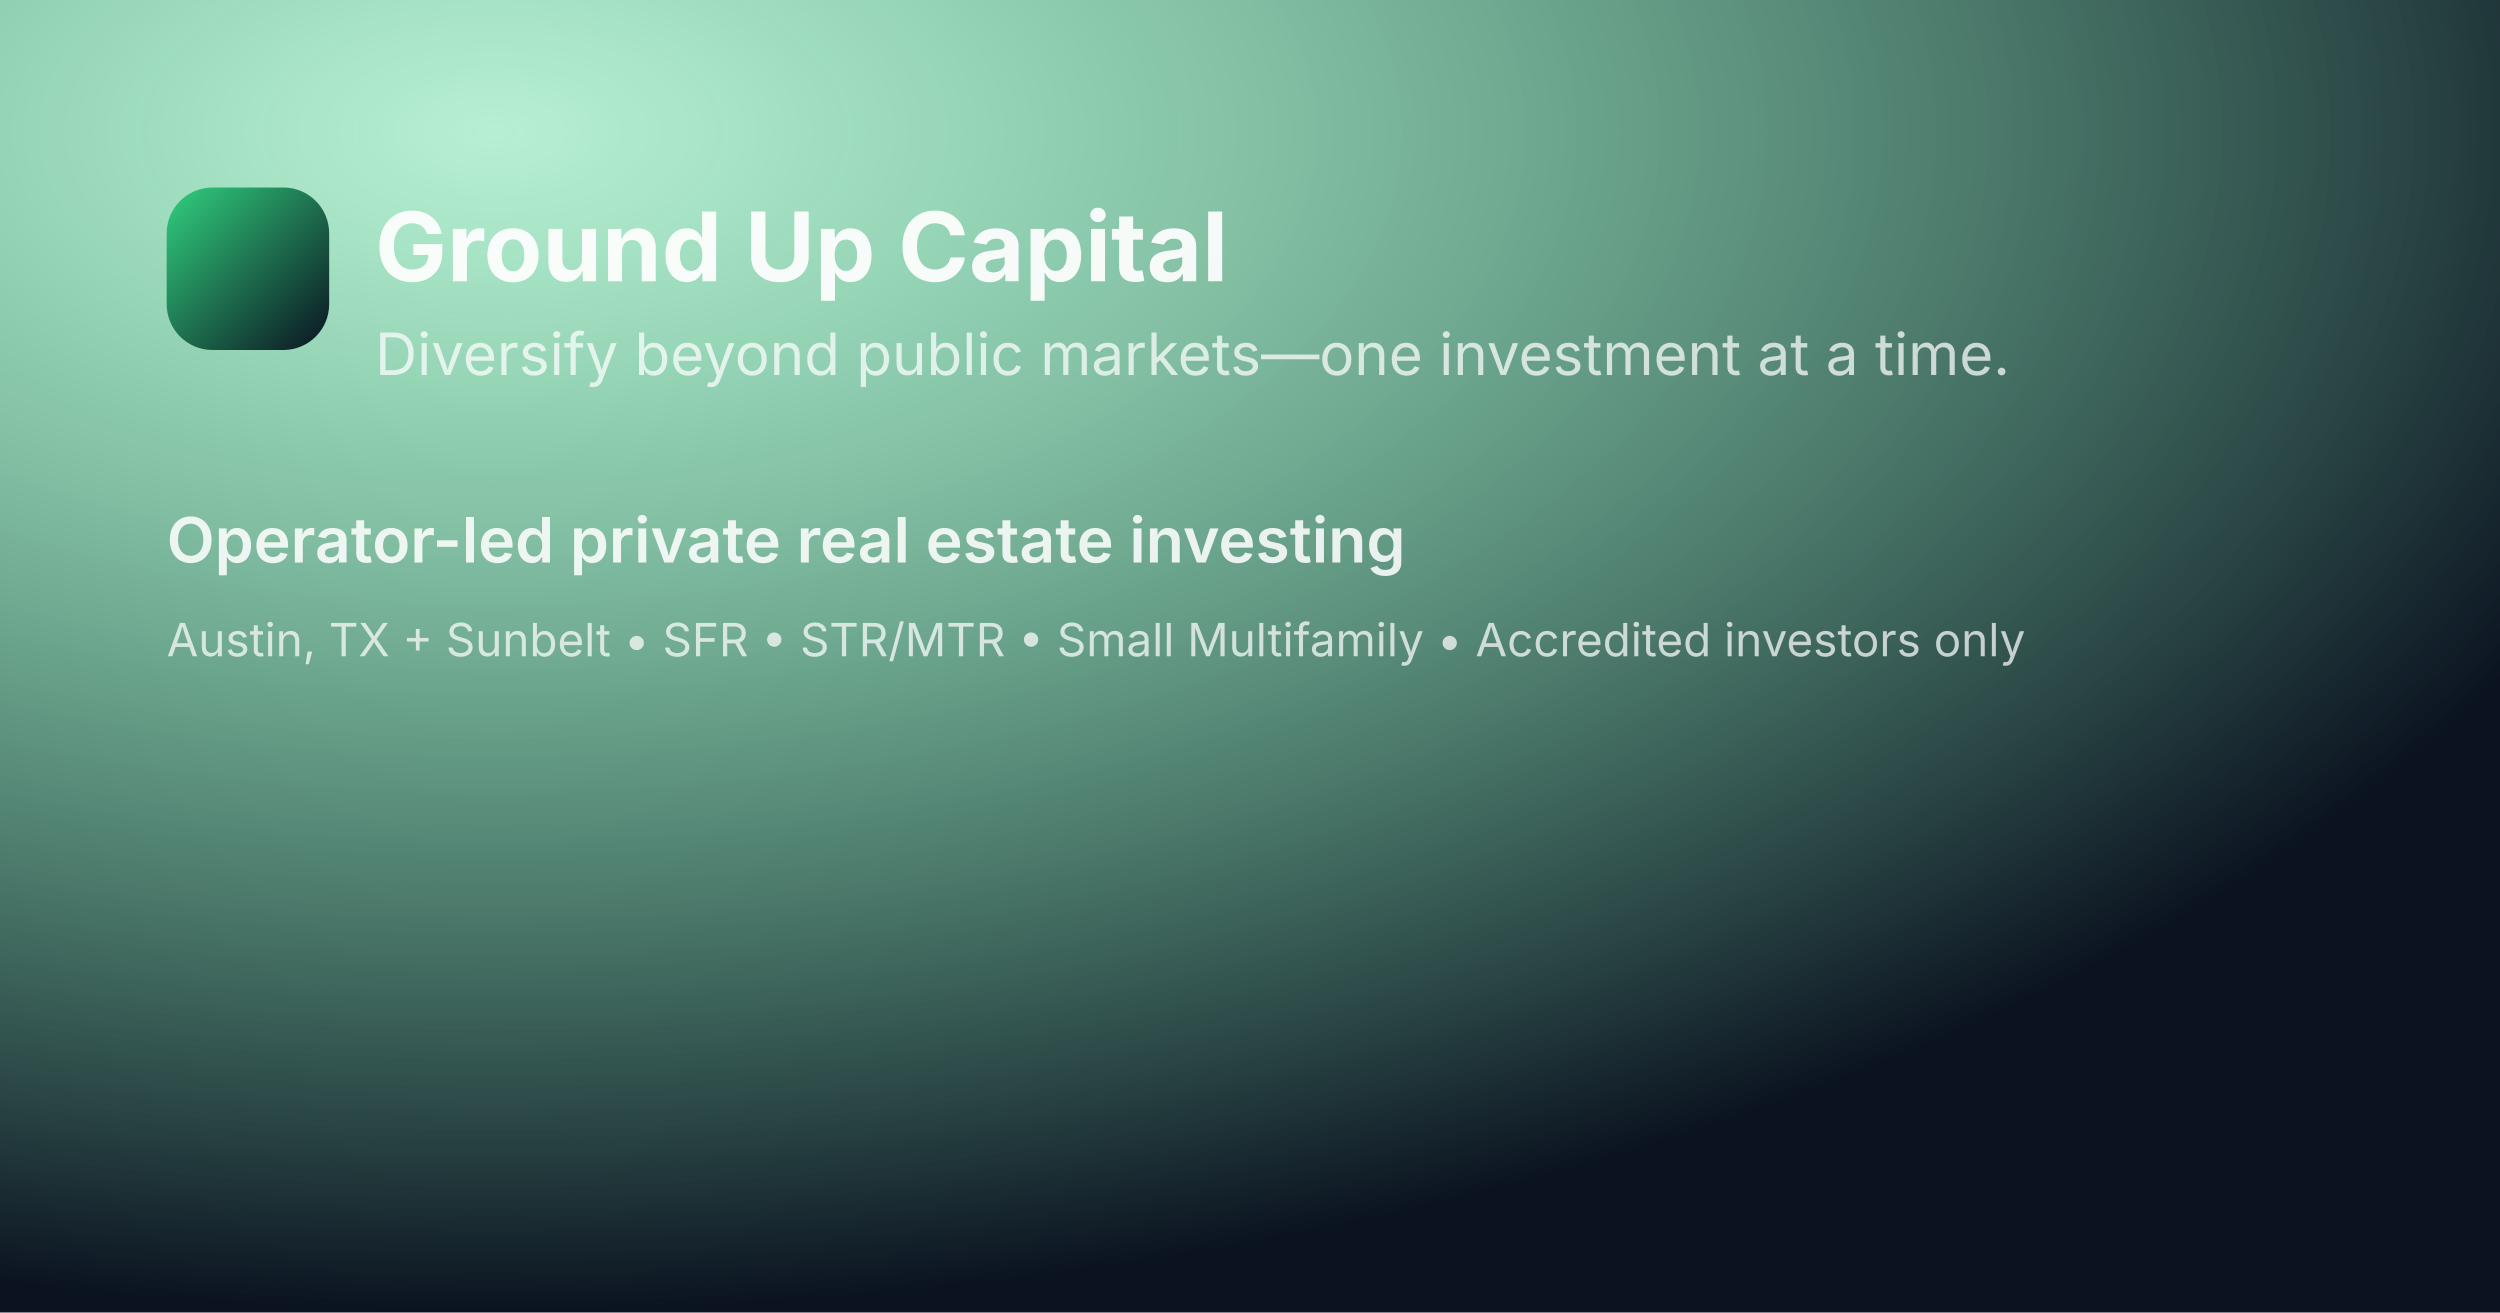
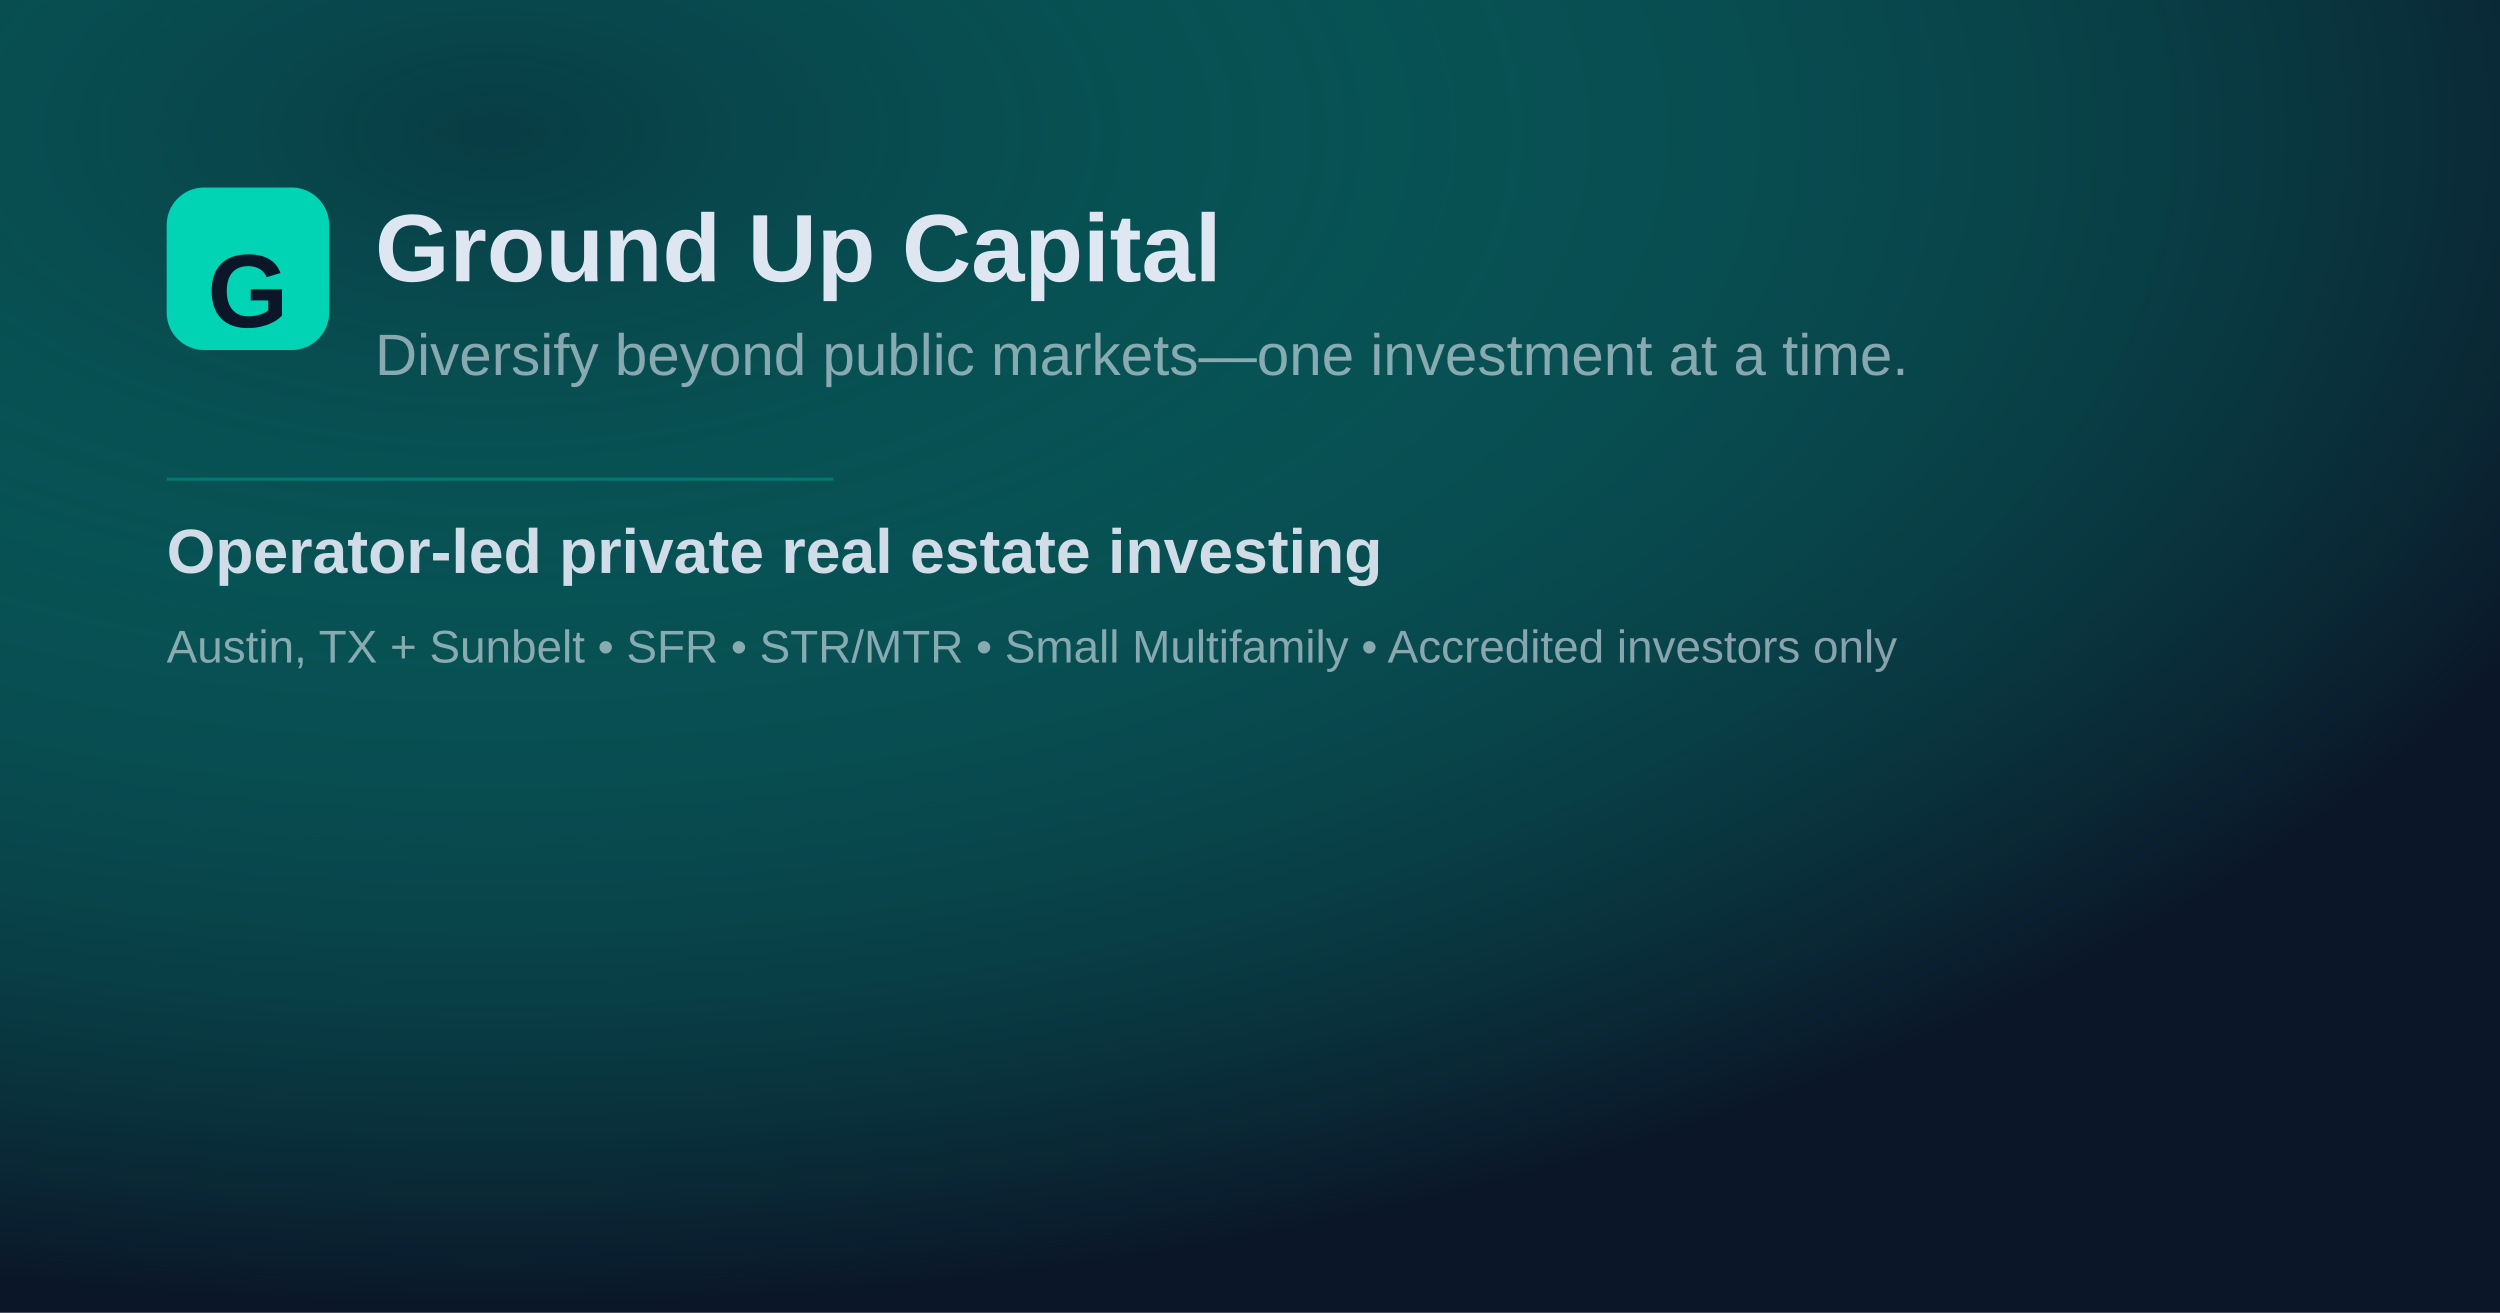
<svg xmlns="http://www.w3.org/2000/svg" width="1200" height="630" viewBox="0 0 1200 630">
  <defs>
    <radialGradient id="r1" cx="0.2" cy="0.1" r="0.9">
-       <stop offset="0" stop-color="rgba(49,208,127,0.35)" />
-       <stop offset="1" stop-color="rgba(11,18,32,1)" />
+       <stop offset="0" stop-color="rgba(0,212,180,0.20)" />
+       <stop offset="1" stop-color="rgba(11,22,40,1)" />
    </radialGradient>
-     <linearGradient id="g" x1="0" x2="1" y1="0" y2="1">
-       <stop offset="0" stop-color="#31d07f" />
-       <stop offset="1" stop-color="#0b1220" />
-     </linearGradient>
  </defs>
+   <rect width="1200" height="630" fill="#0B1628" />
  <rect width="1200" height="630" fill="url(#r1)" />
-   <rect x="80" y="90" width="78" height="78" rx="22" fill="url(#g)" />
-   <text x="180" y="135" fill="rgba(255,255,255,0.92)" font-family="Inter, Arial, sans-serif" font-size="46" font-weight="700">Ground Up Capital</text>
-   <text x="180" y="180" fill="rgba(255,255,255,0.72)" font-family="Inter, Arial, sans-serif" font-size="28">Diversify beyond public markets—one investment at a time.</text>
-   <text x="80" y="270" fill="rgba(255,255,255,0.86)" font-family="Inter, Arial, sans-serif" font-size="30" font-weight="600">Operator-led private real estate investing</text>
-   <text x="80" y="315" fill="rgba(255,255,255,0.72)" font-family="Inter, Arial, sans-serif" font-size="22">Austin, TX + Sunbelt • SFR • STR/MTR • Small Multifamily • Accredited investors only</text>
+   <rect x="80" y="90" width="78" height="78" rx="18" fill="#00D4B4" />
+   <text x="119" y="157" text-anchor="middle" font-family="Manrope, 'Arial Black', Arial, sans-serif" font-weight="800" font-size="50" fill="#0B1628">G</text>
+   <text x="180" y="135" fill="rgba(240,244,255,0.92)" font-family="Manrope, 'Arial Black', Arial, sans-serif" font-size="46" font-weight="800">Ground Up Capital</text>
+   <text x="180" y="180" fill="rgba(240,244,255,0.55)" font-family="Arial, sans-serif" font-size="28">Diversify beyond public markets—one investment at a time.</text>
+   <line x1="80" y1="230" x2="400" y2="230" stroke="rgba(0,212,180,0.30)" stroke-width="1.5" />
+   <text x="80" y="275" fill="rgba(240,244,255,0.86)" font-family="Arial, sans-serif" font-size="30" font-weight="600">Operator-led private real estate investing</text>
+   <text x="80" y="318" fill="rgba(240,244,255,0.55)" font-family="Arial, sans-serif" font-size="22">Austin, TX + Sunbelt  •  SFR  •  STR/MTR  •  Small Multifamily  •  Accredited investors only</text>
</svg>
